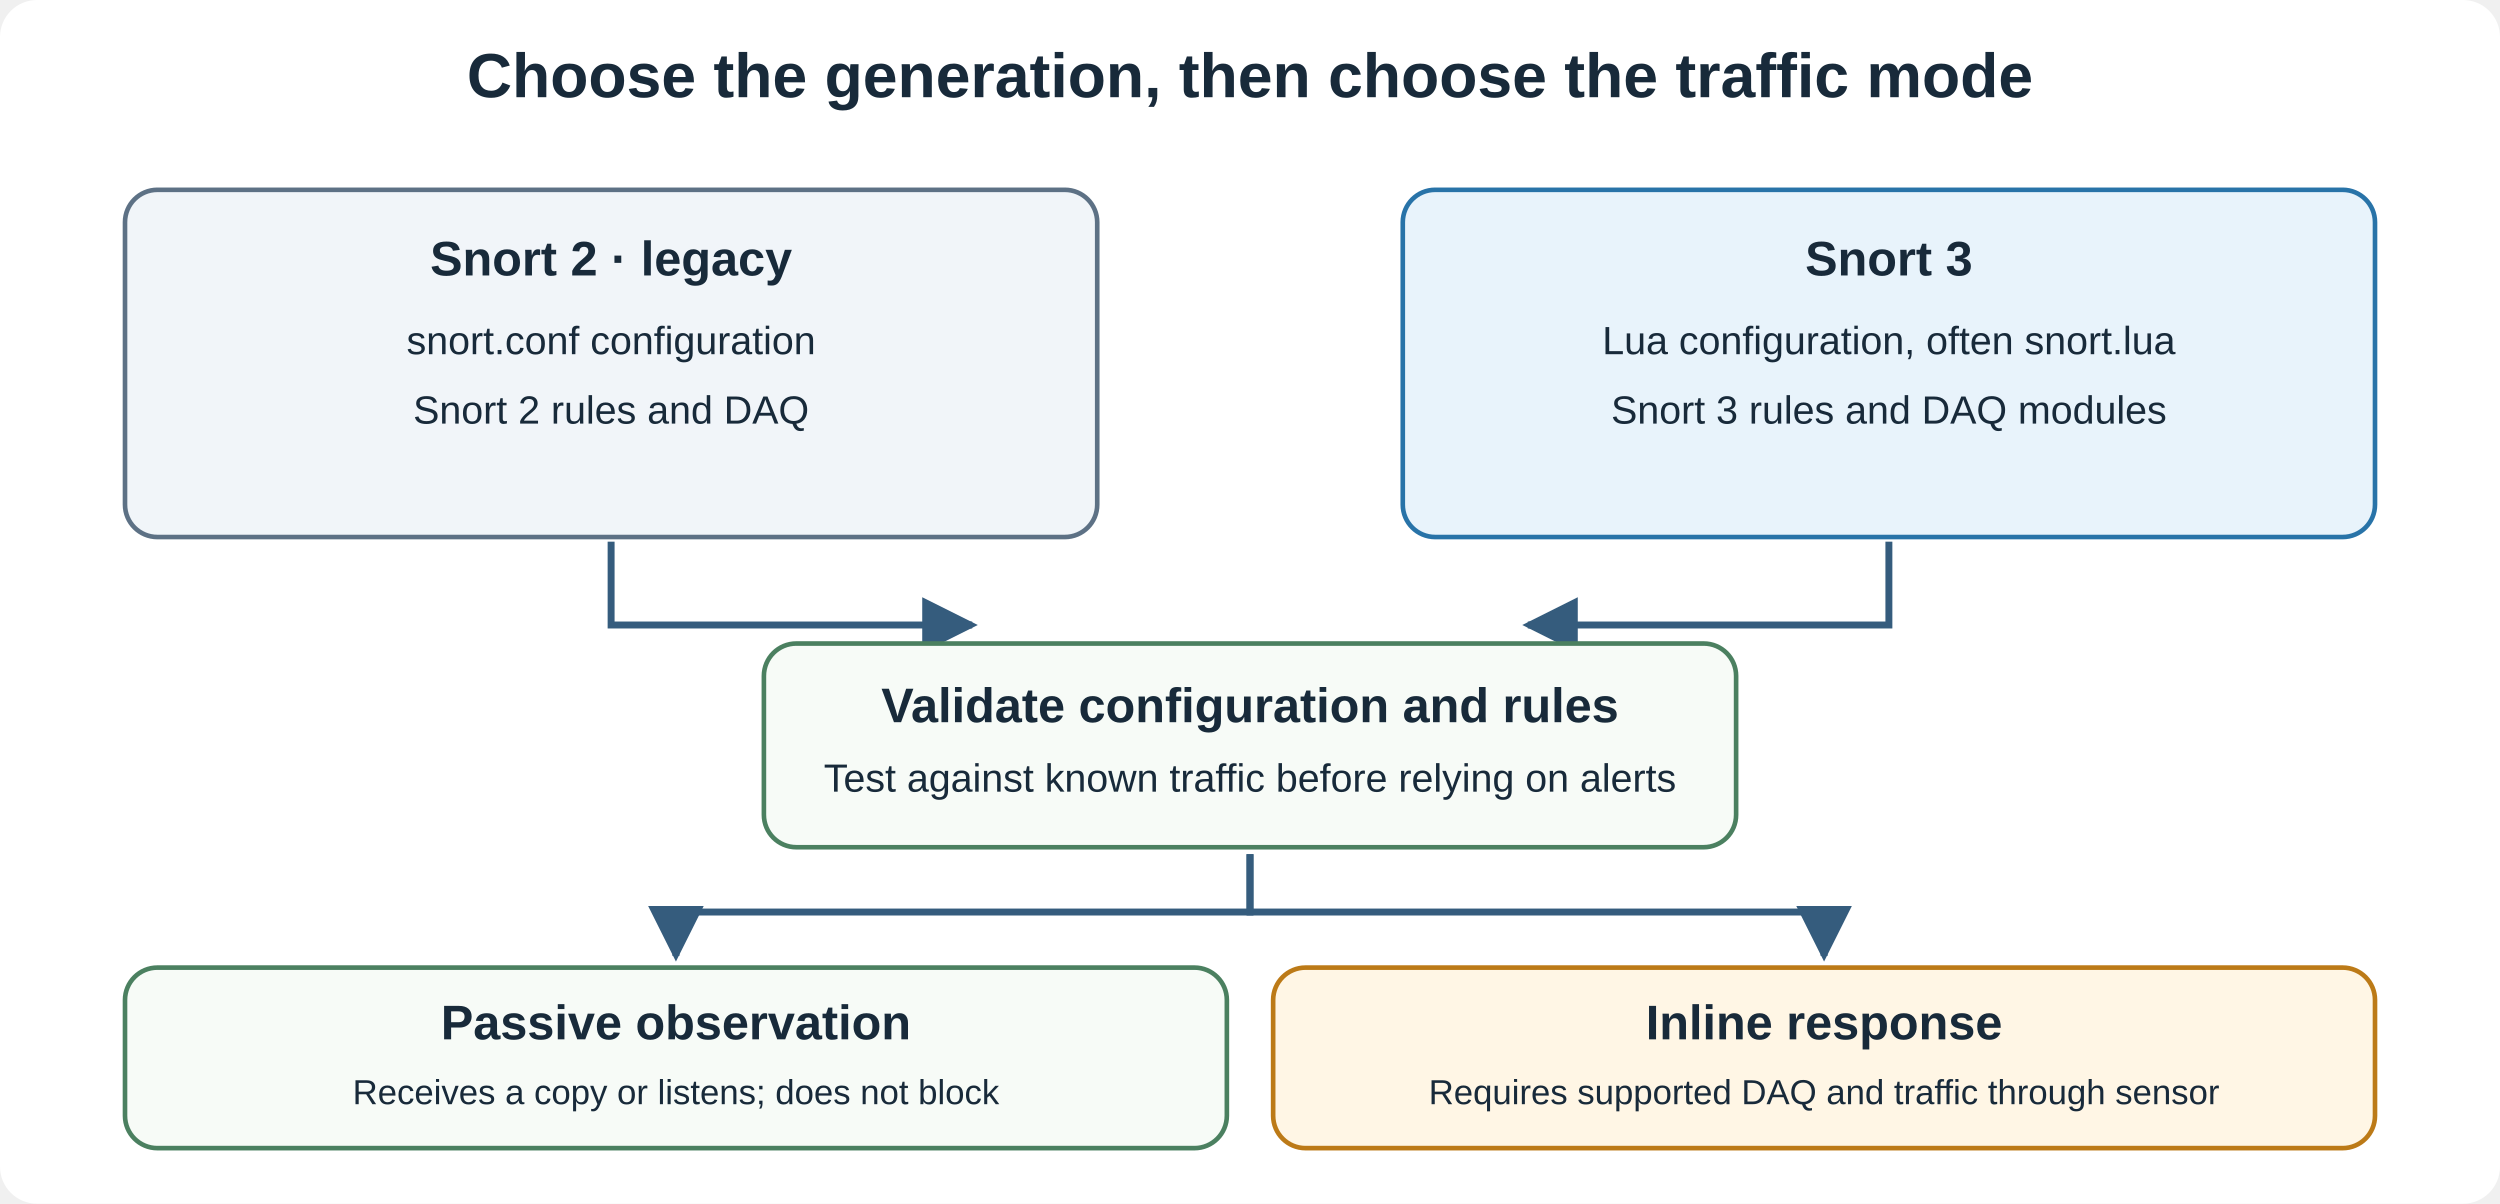
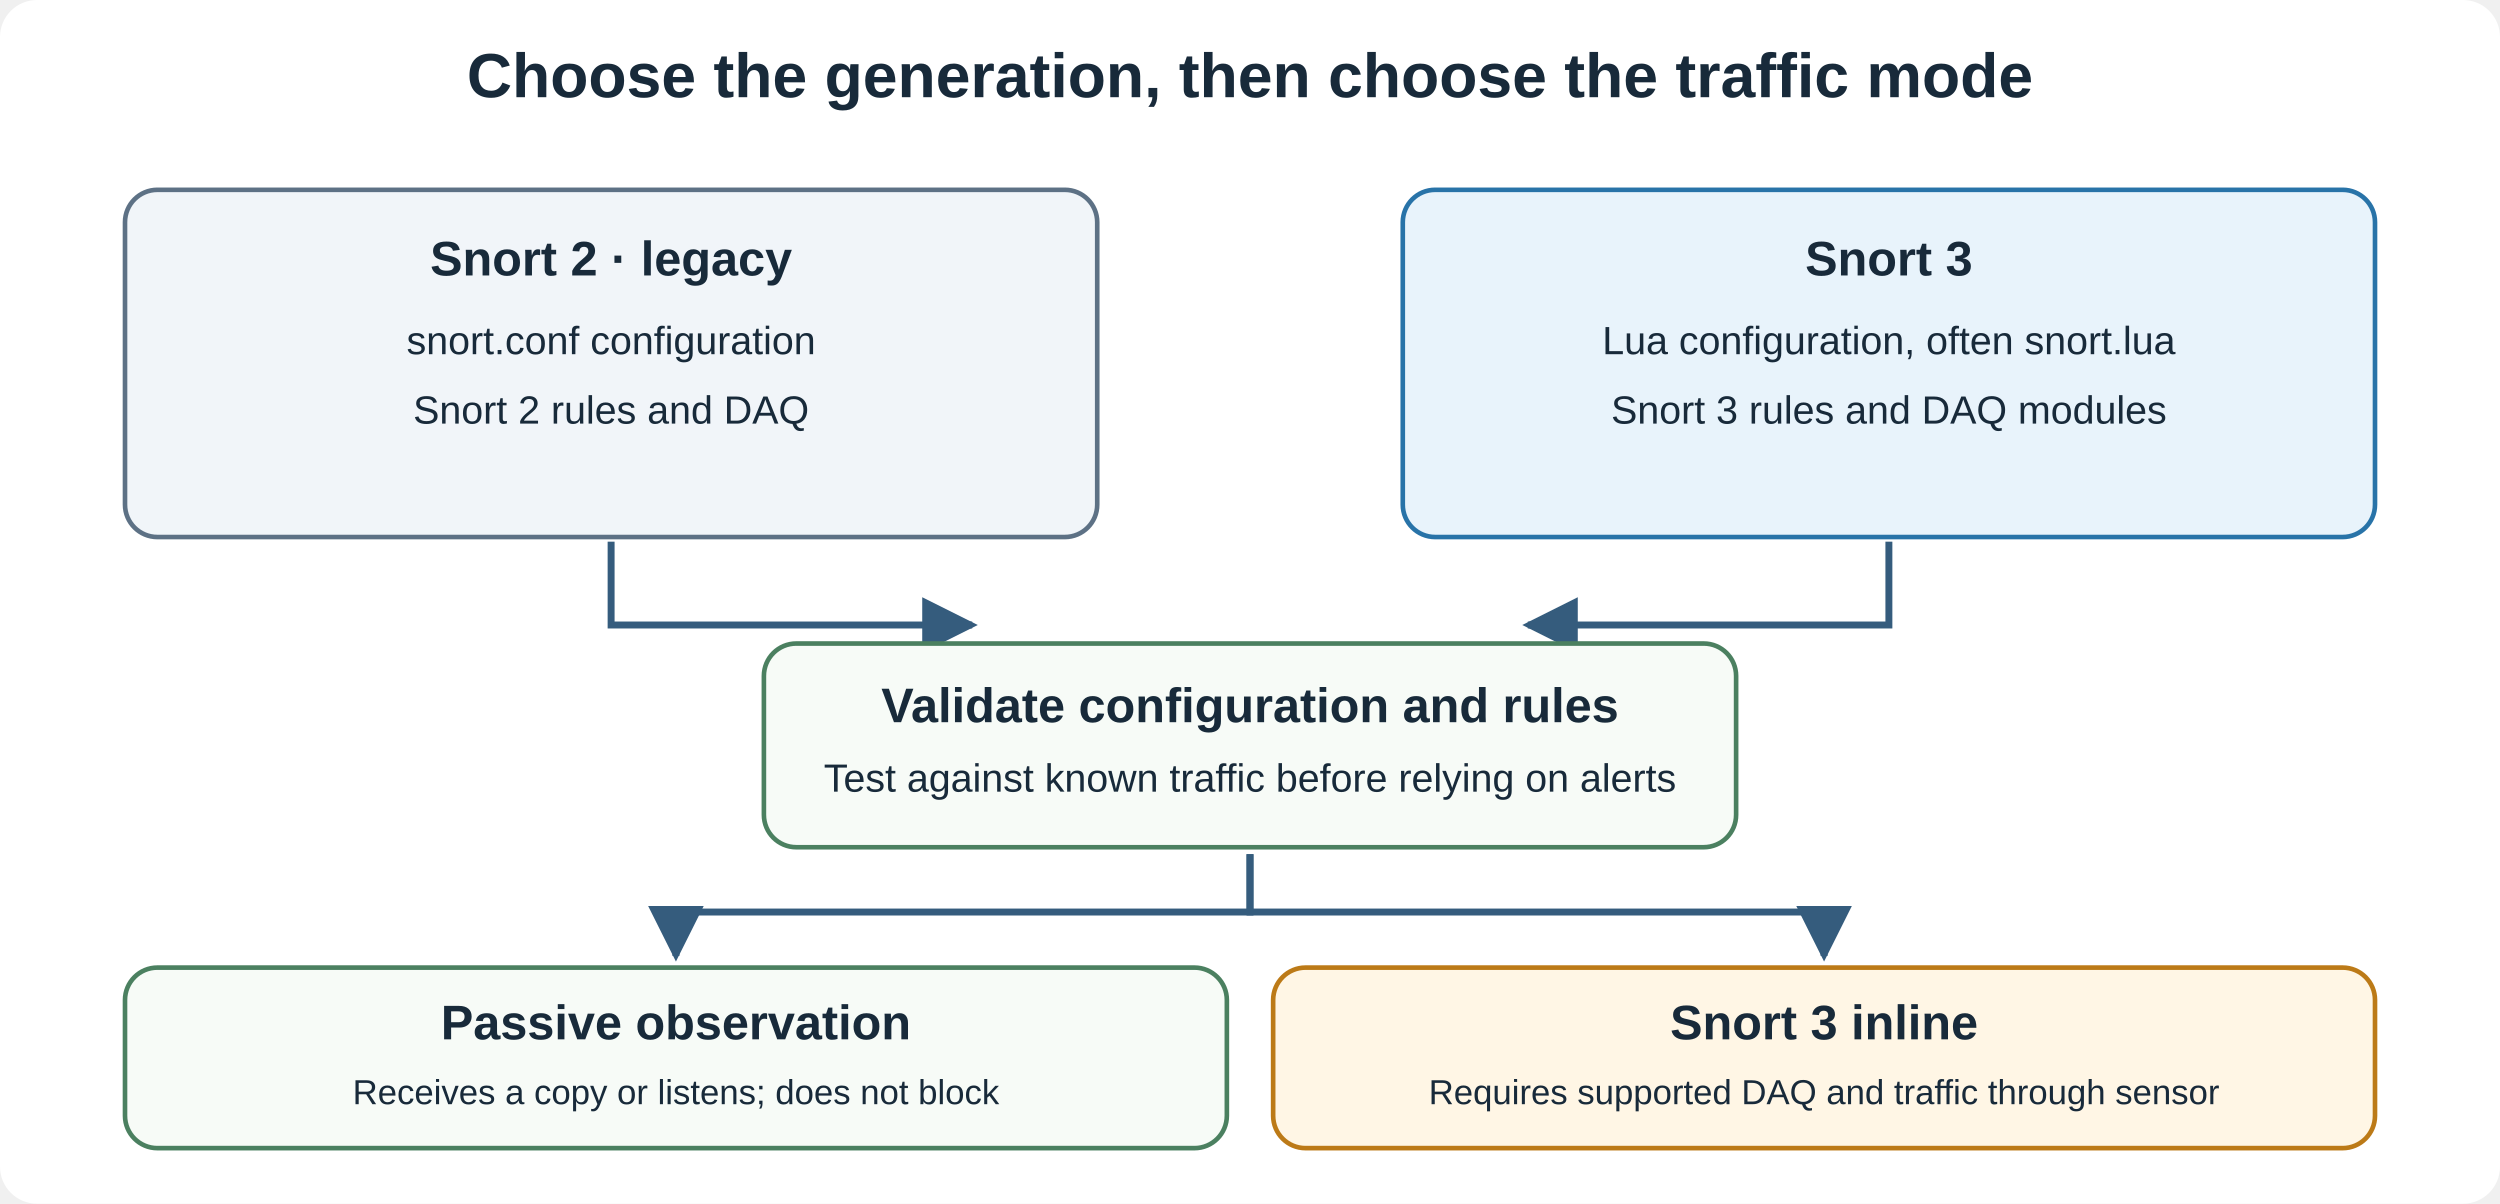
<svg xmlns="http://www.w3.org/2000/svg" viewBox="0 0 1080 520" role="img" aria-labelledby="title desc">
  <defs>
    <marker id="arrow" viewBox="0 0 10 10" refX="9" refY="5" markerWidth="8" markerHeight="8" orient="auto">
      <path d="M0 0L10 5L0 10Z" fill="#355c7d" />
    </marker>
    <style>
text{font-family:Arial,Helvetica,sans-serif;fill:#182a3a}.title{font-size:27px;font-weight:700}.h{font-size:21px;font-weight:700}.b{font-size:17px}.s{font-size:15px}.v2{fill:#f1f5f9;stroke:#5d7185;stroke-width:2}.v3{fill:#e8f3fb;stroke:#2873a8;stroke-width:2}.mode{fill:#f7fbf7;stroke:#4b8060;stroke-width:2}.warn{fill:#fff6e5;stroke:#bc7a17;stroke-width:2}.arrow{stroke:#355c7d;stroke-width:3;fill:none;marker-end:url(#arrow)}
</style>
  </defs>
  <rect width="1080" height="520" rx="16" fill="#fff" />
  <text class="title" x="540" y="42" text-anchor="middle">Choose the generation, then choose the traffic mode</text>
  <rect class="v2" x="54" y="82" width="420" height="150" rx="14" />
  <text class="h" x="264" y="119" text-anchor="middle">Snort 2 · legacy</text>
  <text class="b" x="264" y="153" text-anchor="middle">snort.conf configuration</text>
  <text class="b" x="264" y="183" text-anchor="middle">Snort 2 rules and DAQ</text>
  <rect class="v3" x="606" y="82" width="420" height="150" rx="14" />
  <text class="h" x="816" y="119" text-anchor="middle">Snort 3</text>
  <text class="b" x="816" y="153" text-anchor="middle">Lua configuration, often snort.lua</text>
  <text class="b" x="816" y="183" text-anchor="middle">Snort 3 rules and DAQ modules</text>
  <path class="arrow" d="M264 234V270H420" />
  <path class="arrow" d="M816 234V270H660" />
  <rect class="mode" x="330" y="278" width="420" height="88" rx="14" />
  <text class="h" x="540" y="312" text-anchor="middle">Validate configuration and rules</text>
  <text class="b" x="540" y="342" text-anchor="middle">Test against known traffic before relying on alerts</text>
  <path class="arrow" d="M540 369V394H292V413" />
  <path class="arrow" d="M540 369V394H788V413" />
  <rect class="mode" x="54" y="418" width="476" height="78" rx="14" />
  <text class="h" x="292" y="449" text-anchor="middle">Passive observation</text>
  <text class="s" x="292" y="477" text-anchor="middle">Receives a copy or listens; does not block</text>
  <rect class="warn" x="550" y="418" width="476" height="78" rx="14" />
-   <text class="h" x="788" y="449" text-anchor="middle">Inline response</text>
+   <text class="h" x="788" y="449" text-anchor="middle">Snort 3 inline</text>
  <text class="s" x="788" y="477" text-anchor="middle">Requires supported DAQ and traffic through sensor</text>
</svg>
